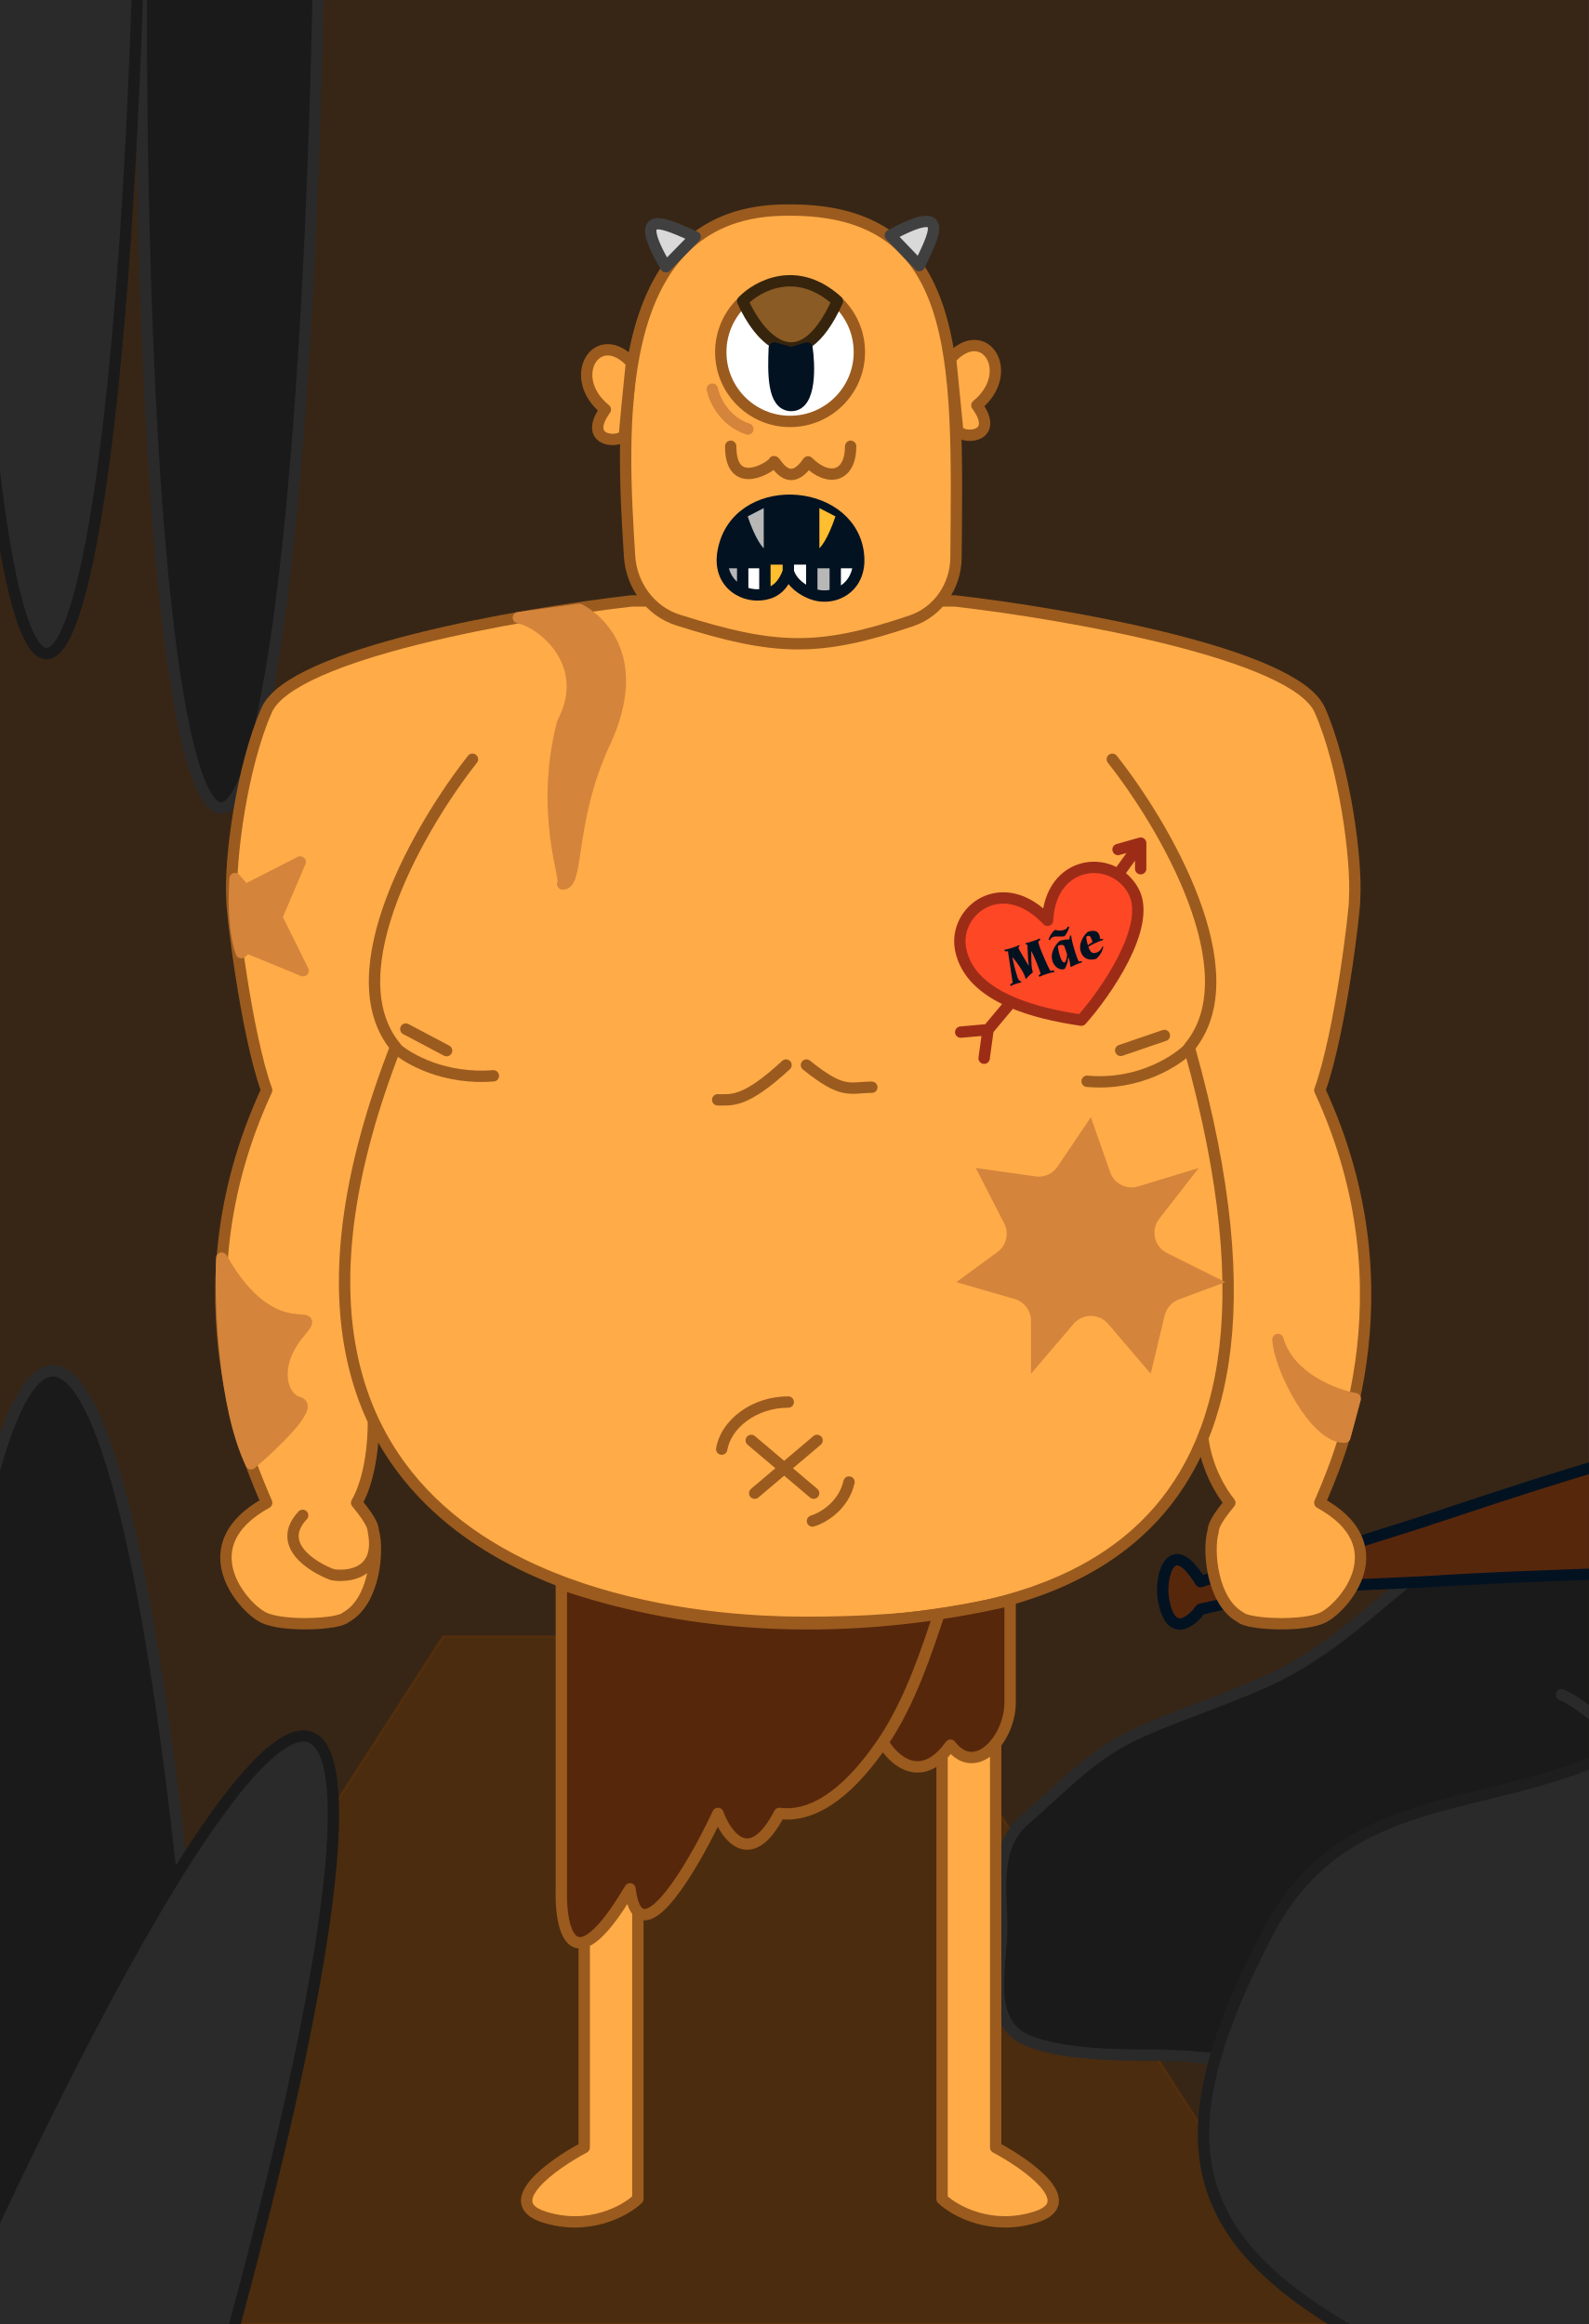
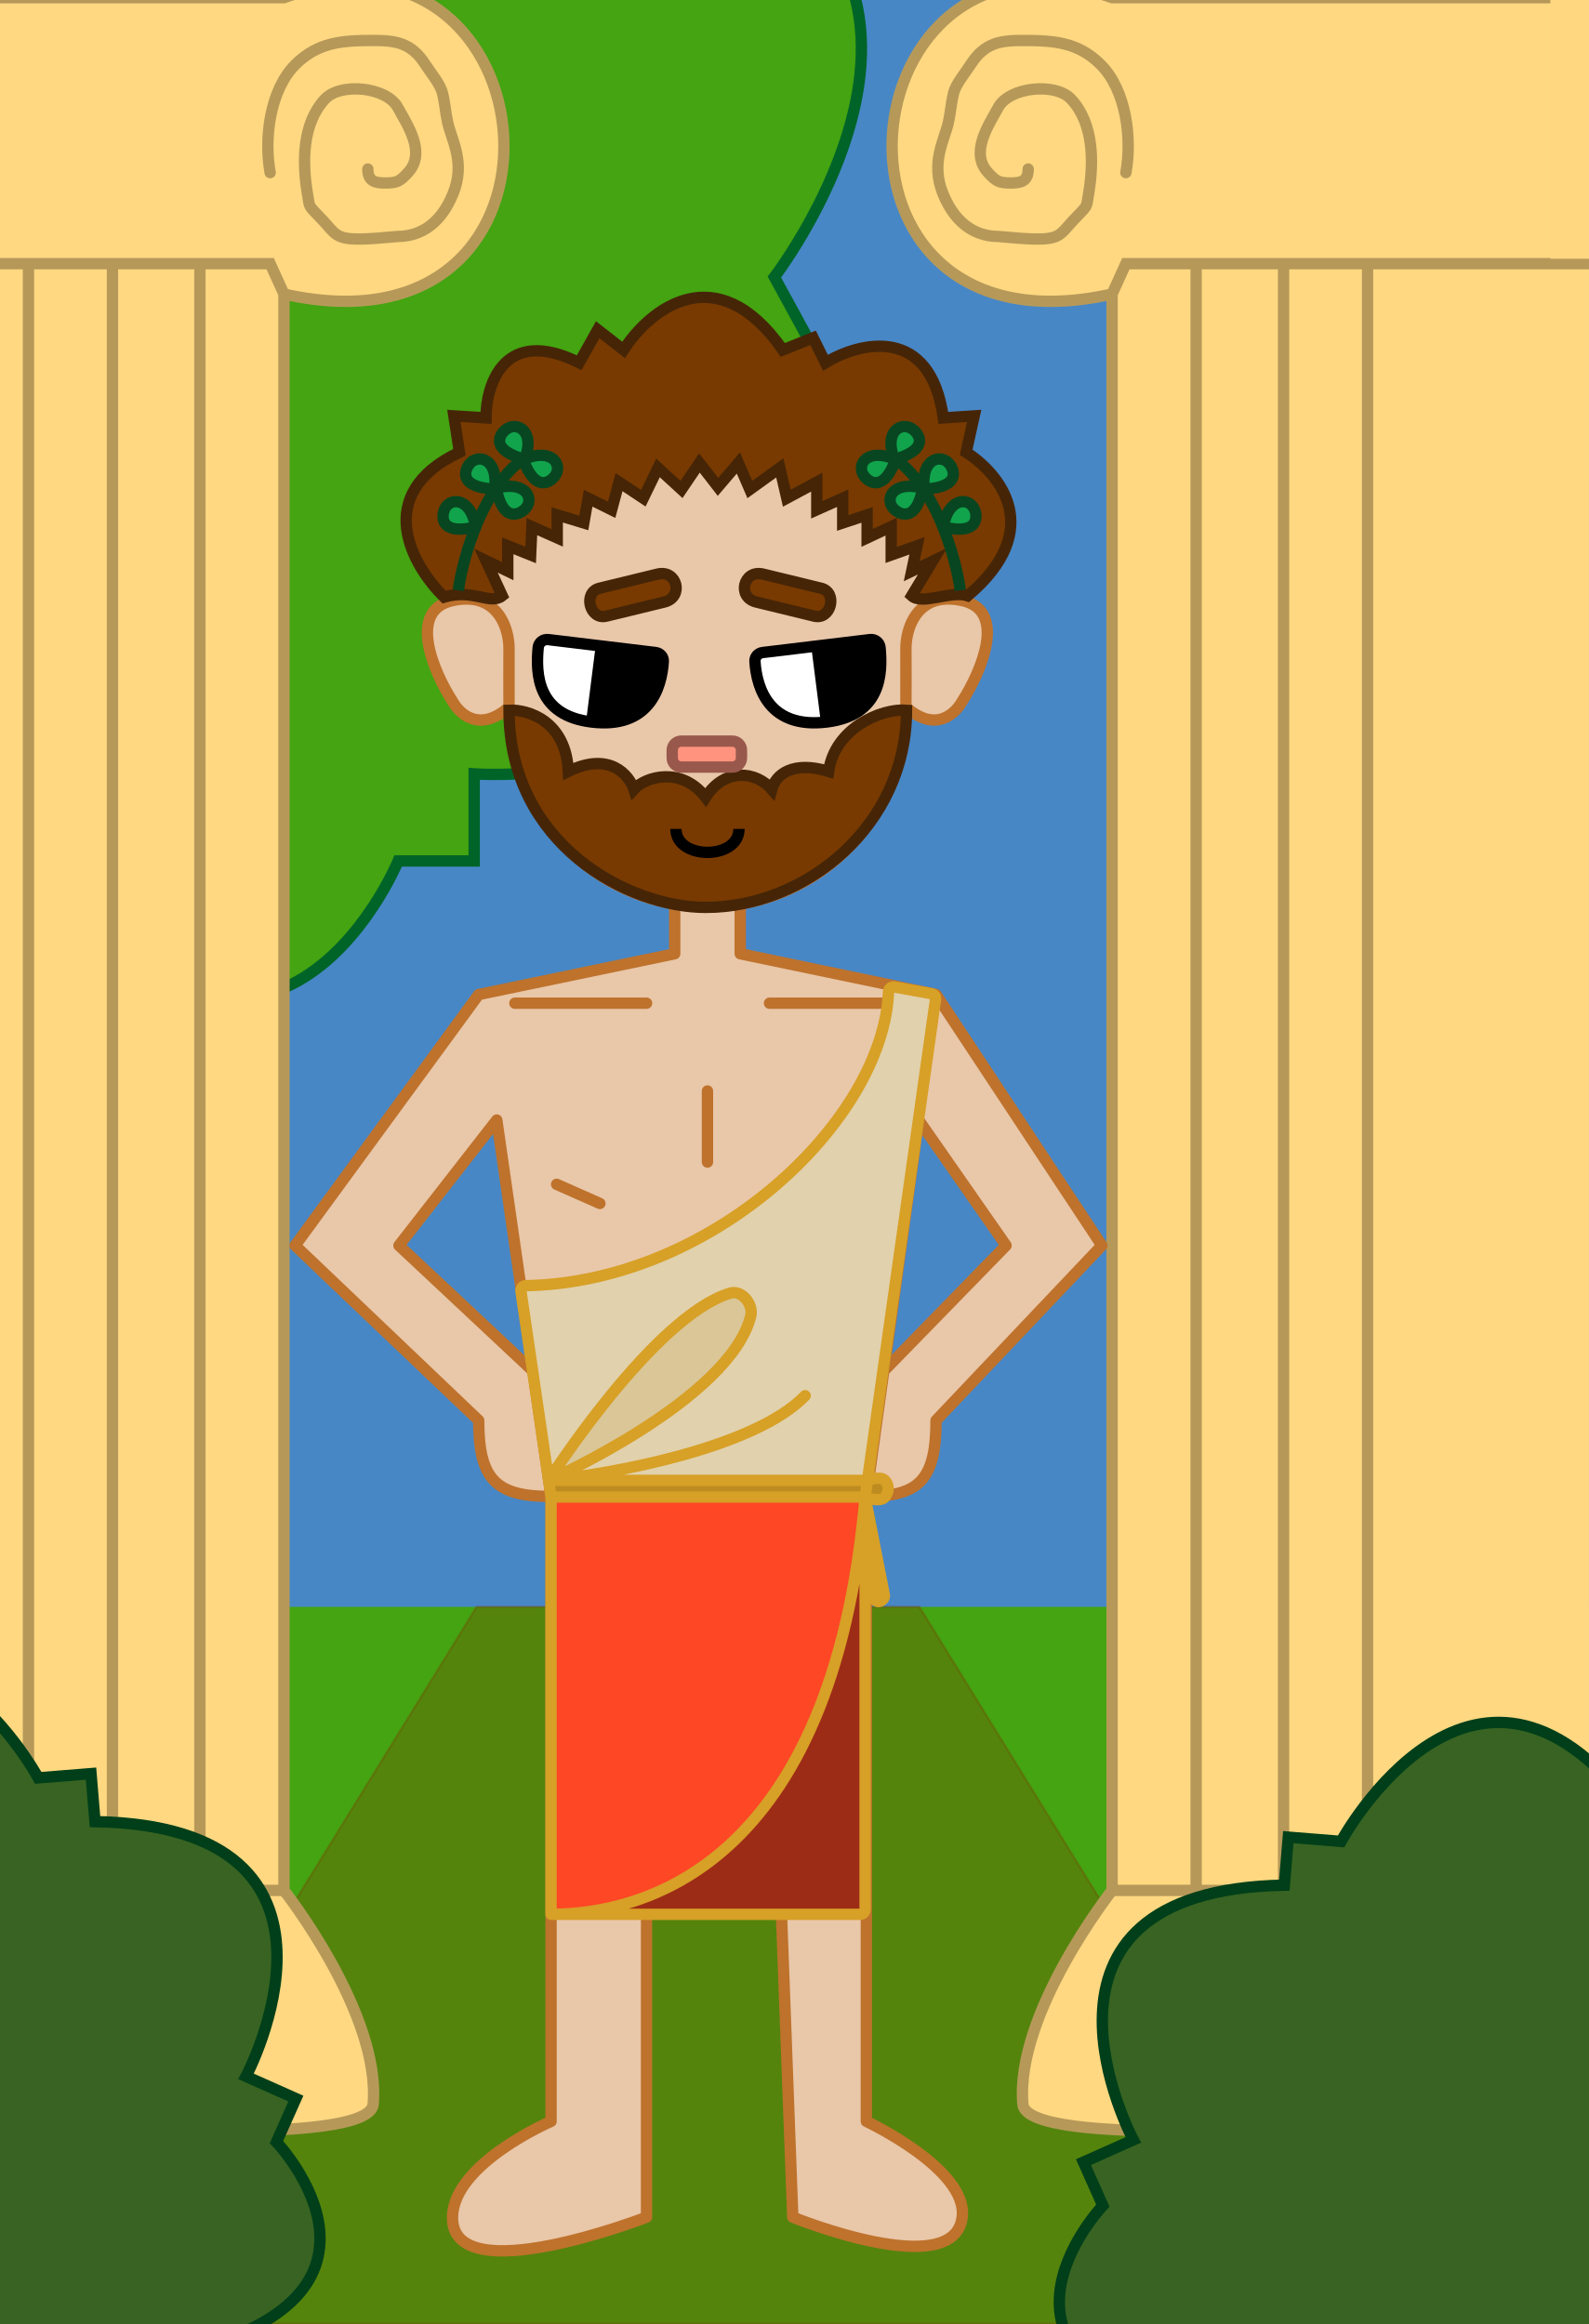
<svg xmlns="http://www.w3.org/2000/svg" width="700" height="1024" viewBox="0 0 700 1024" fill="none">
-   <g clip-path="url(#clip0_1459_8521)">
-     <rect width="700" height="1024" transform="matrix(-1 0 0 1 700 0)" fill="#372616" />
-     <path d="M107.189 1311C87.753 369.656 -45.81 367.011 -45.81 1311H107.189Z" fill="#1A1A1A" stroke="#2A2A2A" stroke-width="5" />
-     <path d="M140.189 -4C130.281 475.326 62.19 476.673 62.19 -4H140.189Z" fill="#1A1A1A" stroke="#2A2A2A" stroke-width="5" />
-     <path d="M62.19 -63C52.535 404.343 -13.81 405.656 -13.81 -63H62.19Z" fill="#2A2A2A" stroke="#1A1A1A" stroke-width="5" />
-     <path d="M390.189 721L585.189 1024H0.189L195.189 721H390.189Z" fill="#783A00" fill-opacity="0.3" stroke="#783A00" stroke-opacity="0.3" />
-     <path d="M845.891 759.167C869.143 793.362 808.39 880.45 807.39 881.556C790.564 900.183 779.02 902.58 752.391 901.556C728.33 900.63 703.877 897.556 679.058 897.556C642.547 897.556 607.47 909.556 571.058 909.556C550.122 909.556 529.606 905.556 508.391 905.556C491.777 905.556 468.79 905.365 453.28 899.333C433.754 891.74 441.28 866.765 441.28 849.333C441.28 832.795 437.49 813.788 451.502 801.778C468.204 787.462 480.749 772.894 501.502 763.556C520.124 755.176 539.639 749.063 558.169 740.667C611.437 716.53 636.862 662 700.169 662C757.152 662 816.485 715.922 845.891 759.167Z" fill="#1A1A1A" />
-     <path d="M807.39 881.556C807.596 881.508 807.185 881.603 807.39 881.556ZM807.39 881.556C808.39 880.45 869.143 793.362 845.891 759.167C816.485 715.922 757.152 662 700.169 662C636.862 662 611.437 716.53 558.169 740.667C539.639 749.063 520.124 755.176 501.502 763.556C480.749 772.894 468.204 787.462 451.502 801.778C437.49 813.788 441.28 832.795 441.28 849.333C441.28 866.765 433.754 891.74 453.28 899.333C468.79 905.365 491.777 905.556 508.391 905.556C529.606 905.556 550.122 909.556 571.058 909.556C607.47 909.556 642.547 897.556 679.058 897.556C703.877 897.556 728.33 900.63 752.391 901.556C779.02 902.58 790.564 900.183 807.39 881.556ZM806.266 764.632C792.206 772.2 778.129 779.728 764.407 787.904C753.836 794.203 743.852 800.411 736.351 810.329C727.848 821.571 721.944 834.608 715.671 847.155M758.726 754.765C744.797 768.173 729.129 781.371 717.465 796.923M770.387 807.688C745.997 789.019 721.819 769.955 696.834 752.075C692.272 748.81 691.602 748.392 687.864 746.693" stroke="#2A2A2A" stroke-width="5" stroke-linecap="round" />
-     <path d="M1011.89 742.035C1037.43 742.035 1149.52 793.058 986.356 1027.96C969.587 1042.32 914.284 1056.92 827.224 1000.46C757.664 1012.47 660.939 1065.04 596.357 1027.96C523.067 985.886 511.128 942.483 558.219 852.033C593.703 783.879 660.362 801.339 720.056 767.545C800.311 732.093 813.138 711.062 926.994 742.035C997.632 761.251 986.356 742.035 1011.89 742.035Z" fill="#2A2A2A" />
-     <path d="M926.994 1000.46C904.667 990.122 869.158 993.23 827.224 1000.46M827.224 1000.46C757.664 1012.47 660.939 1065.04 596.357 1027.96C523.067 985.886 511.128 942.483 558.219 852.033C593.703 783.879 660.362 801.339 720.056 767.545C800.311 732.093 813.138 711.062 926.994 742.035C997.632 761.251 986.356 742.035 1011.89 742.035C1037.43 742.035 1149.52 793.058 986.356 1027.96C969.587 1042.32 914.284 1056.92 827.224 1000.46ZM827.224 804.321L720.056 818.237M796.663 825.526L720.056 836.791M782.734 784.442L747.25 871.911" stroke="#1E1E1E" stroke-width="5" />
-     <path d="M-34.891 1456.41C279.902 569.051 155.908 519.332 -177.999 1402.29L-34.891 1456.41Z" fill="#2A2A2A" stroke="#1A1A1A" stroke-width="5" />
-     <path d="M528.873 696.929C515.663 675.264 510.907 695.344 512.492 704.327C515.452 722.081 524.646 714.895 528.873 709.083L538.884 706.802L597.537 698.348L628.742 696.929C732.545 689.949 808.72 699.321 795.954 652.961C785.914 616.501 723.034 638.694 623.458 671.566L598.858 679.325L535.185 694.913L528.873 696.929Z" fill="#57270C" stroke="#031221" stroke-width="5" stroke-linecap="round" stroke-linejoin="round" />
-     <path d="M278.116 264.789C229.15 270.425 128.471 287.933 117.48 312.874C106.489 337.815 101.099 378.837 102.156 396.098C101.804 398.916 108.18 454.593 117.48 480.379C75.207 571.794 111.491 647.708 117.48 662.151C83.398 680.91 106.647 707.858 115.895 712.614C124.349 716.962 149.28 715.785 152.355 712.614C165.036 705.745 166.886 683.111 164.508 674.833C164.332 673.688 164.719 671.24 157.11 662.151C159.576 658.1 164.508 646.363 164.508 626.072C198.614 698.595 293.711 714.834 354.616 714.834C418.539 714.834 500.426 706.504 529.875 633.617C531.566 647.567 538.532 658.189 541.79 662.152C534.181 671.241 534.569 673.689 534.393 674.834C532.015 683.112 533.864 705.746 546.546 712.615C549.62 715.786 574.552 716.963 583.006 712.615C592.253 707.859 615.503 680.911 581.421 662.152C587.409 647.709 623.693 571.794 581.421 480.38C590.721 454.593 597.097 398.917 596.745 396.099C597.802 378.837 592.412 337.815 581.421 312.874C570.43 287.933 469.751 270.425 420.785 264.789H278.116Z" fill="#FFAB48" />
-     <path d="M164.508 674.833C166.886 683.111 165.036 705.745 152.355 712.614C149.28 715.785 124.349 716.962 115.895 712.614C106.647 707.858 83.398 680.91 117.48 662.151C111.491 647.708 75.207 571.794 117.48 480.379C108.18 454.593 101.804 398.916 102.156 396.098C101.099 378.837 106.489 337.815 117.48 312.874C128.471 287.933 229.15 270.425 278.116 264.789H420.785C469.751 270.425 570.43 287.933 581.421 312.874C592.412 337.815 597.802 378.837 596.745 396.099C597.097 398.917 590.721 454.593 581.421 480.38C623.693 571.794 587.409 647.709 581.421 662.152C615.503 680.911 592.253 707.859 583.006 712.615C574.552 716.963 549.62 715.786 546.546 712.615C533.864 705.746 532.015 683.112 534.393 674.834C534.569 673.689 534.181 671.241 541.79 662.152C538.532 658.189 531.566 647.567 529.875 633.617C500.426 706.504 418.539 714.834 354.616 714.834M164.508 674.833C168.101 693.222 153.588 695.001 146.542 693.856C137.207 690.421 121.496 680.381 133.332 667.699M164.508 674.833C164.332 673.688 164.719 671.24 157.11 662.151C159.576 658.1 164.508 646.363 164.508 626.072C198.614 698.595 293.711 714.834 354.616 714.834M208.139 334.539C185.578 363.1 147.225 428.439 174.298 461.304C90.283 677.274 261.99 714.834 354.616 714.834M354.616 714.834C451.433 714.834 589.459 695.726 524.089 462.149M490.007 334.539C512.66 363.112 551.17 428.478 523.986 461.357" stroke="#9B5B1E" stroke-width="5" stroke-linecap="round" stroke-linejoin="round" />
-     <path d="M174.547 461.885C179.831 466.64 195.789 475.729 217.348 474.038" stroke="#9B5B1E" stroke-width="5" stroke-linecap="round" stroke-linejoin="round" />
-     <path d="M524.354 461.356C518.743 467.252 501.8 478.52 478.911 476.424" stroke="#9B5B1E" stroke-width="5" stroke-linecap="round" stroke-linejoin="round" />
-     <path d="M347.261 617.765C331.937 617.765 319.732 627.694 317.933 638.52" stroke="#9B5B1E" stroke-width="5" stroke-linecap="round" stroke-linejoin="round" />
-     <path d="M357.918 670.187C362.265 668.919 371.572 663.709 374.018 653.01" stroke="#9B5B1E" stroke-width="5" stroke-linecap="round" stroke-linejoin="round" />
-     <path d="M332.465 657.924L359.942 634.674" stroke="#9B5B1E" stroke-width="5" stroke-linecap="round" stroke-linejoin="round" />
-     <path d="M330.957 634.674L358.434 657.924" stroke="#9B5B1E" stroke-width="5" stroke-linecap="round" stroke-linejoin="round" />
-     <path d="M512.942 456.25L493.706 462.823" stroke="#9B5B1E" stroke-width="5" stroke-linecap="round" stroke-linejoin="round" />
-     <path d="M178.775 453.43L196.741 462.941" stroke="#9B5B1E" stroke-width="5" stroke-linecap="round" stroke-linejoin="round" />
-     <path d="M476.358 449.506C486.786 437.877 507.622 408.104 499.369 392.722C497.66 389.536 495.278 387.047 492.531 385.29C480.836 377.81 462.537 383.616 461.489 405.531C441.734 384.429 419.679 401.129 423.218 418.471C425.414 429.231 434.007 436.524 445.468 441.494C454.55 445.433 465.431 447.913 476.358 449.506Z" fill="#FE4725" />
-     <path d="M445.468 441.494C454.55 445.433 465.431 447.913 476.358 449.506C486.786 437.877 507.622 408.104 499.369 392.722C497.66 389.536 495.278 387.047 492.531 385.29M445.468 441.494C434.007 436.524 425.414 429.231 423.218 418.471C419.679 401.129 441.734 384.429 461.489 405.531C462.537 383.616 480.836 377.81 492.531 385.29M445.468 441.494L435.275 453.694M435.275 453.694L433.54 466.273M435.275 453.694L423.218 454.778M492.531 385.29L502.508 371.496M502.508 371.496L502.508 382.774M502.508 371.496L492.531 374.315" stroke="#9D2C17" stroke-width="5" stroke-linecap="round" stroke-linejoin="round" />
-     <path d="M451.561 430.442C451.198 429.315 450.471 427.919 449.379 426.253C448.288 424.588 447.222 423.133 446.182 421.888L446.007 421.969L446.69 425.027C447.082 426.767 447.59 428.603 448.213 430.538C448.586 431.695 449.146 432.338 449.894 432.467L449.943 432.855C449.203 433.009 448.429 433.216 447.622 433.476C446.815 433.737 446.028 434.058 445.26 434.439L444.97 433.852C445.21 433.607 445.592 433.332 446.116 433.029L444.039 419.149C443.487 419.209 443.014 419.202 442.62 419.127L442.513 418.481C443.455 418.328 444.566 418.046 445.845 417.634C447.125 417.222 448.189 416.82 449.038 416.429L449.231 416.795C448.758 417.099 448.582 417.441 448.705 417.822C448.798 418.111 449.31 419.047 450.24 420.63C451.186 422.208 451.994 423.57 452.666 424.715L453.009 425.311L453.216 425.168C452.986 424.301 452.785 421.432 452.611 416.563C452.488 416.182 452.21 415.995 451.774 416.001L451.718 415.59C452.524 415.431 453.589 415.138 454.914 414.712C456.239 414.285 457.278 413.883 458.031 413.506L458.329 414.04C458.078 414.306 457.765 414.558 457.388 414.797C457.434 415.253 457.614 415.968 457.928 416.943C458.237 417.902 458.948 419.665 460.061 422.231C461.169 424.783 462.041 426.628 462.677 427.768C463.381 427.659 463.956 427.616 464.401 427.641L464.524 428.257C463.505 428.434 462.348 428.731 461.054 429.148C459.76 429.565 458.685 429.987 457.831 430.414L457.541 429.826C457.771 429.55 458.075 429.293 458.452 429.054C457.288 425.546 455.957 422.276 454.459 419.246L454.292 419.274C454.291 422.351 454.346 424.451 454.456 425.576C454.566 426.7 454.749 427.658 455.004 428.45C453.842 429.329 452.884 430.268 452.13 431.267L451.781 431.203C451.743 431.031 451.669 430.777 451.561 430.442ZM463.654 423.469C463.163 421.946 463.242 420.366 463.891 418.728C464.54 417.09 465.536 415.693 466.878 414.538C468.172 414.121 469.553 413.919 471.02 413.934C471.238 413.41 471.342 412.847 471.333 412.245L471.887 412.243C472.013 413.833 472.648 416.402 473.791 419.95C474.297 421.519 474.755 422.733 475.166 423.592C475.586 423.642 476.044 423.603 476.541 423.477L476.703 423.979C475.059 424.509 473.425 425.204 471.802 426.063L471.591 425.955C471.478 424.613 471.213 423.294 470.795 422L470.56 422.051C470.482 423.74 469.975 425.374 469.038 426.954C467.896 427.322 466.815 427.149 465.795 426.435C464.77 425.707 464.056 424.718 463.654 423.469ZM466.947 421.248C467.62 423.334 468.283 424.272 468.938 424.061C469.197 423.977 469.438 423.631 469.662 423.021C469.901 422.406 470.043 421.57 470.089 420.513C469.466 418.579 469.018 417.294 468.747 416.659C468.194 416.299 467.59 416.225 466.935 416.436C466.585 416.549 466.285 416.687 466.035 416.852C466.118 418.153 466.422 419.618 466.947 421.248ZM468.732 409.729C469.631 409.44 470.19 408.932 470.41 408.205L471.083 408.417C470.442 410.338 469.725 411.713 468.932 412.539C468.521 412.672 467.734 412.707 466.57 412.645C465.407 412.583 464.605 412.623 464.163 412.765C463.295 413.045 462.767 413.543 462.577 414.259L461.904 414.048C462.51 412.172 463.465 410.729 464.771 409.72C466.224 410.109 467.545 410.112 468.732 409.729ZM483.051 419.74C483.629 419.554 484.151 419.217 484.617 418.731C485.077 418.23 485.432 417.662 485.681 417.027L486.059 417.182C485.66 419.177 484.622 420.94 482.947 422.472C481.333 422.992 479.904 422.965 478.66 422.391C477.431 421.812 476.579 420.784 476.103 419.306C475.622 417.814 475.713 416.246 476.377 414.603C477.042 412.96 477.994 411.611 479.234 410.556C482.005 409.663 483.7 410.176 484.319 412.095C484.476 412.582 484.574 413.122 484.614 413.714C485.089 413.78 485.504 413.764 485.859 413.666L485.998 414.176C485.891 414.21 485.785 414.245 485.678 414.279C483.729 414.907 481.65 415.863 479.441 417.146C479.804 418.273 480.254 419.07 480.791 419.535C481.338 419.981 482.091 420.049 483.051 419.74ZM479.223 412.4C478.934 412.494 478.687 412.64 478.482 412.841C478.622 414.057 478.875 415.286 479.242 416.53C479.901 415.964 480.584 415.475 481.291 415.062C480.908 413.875 480.582 413.097 480.313 412.73C480.043 412.363 479.68 412.253 479.223 412.4Z" fill="#031221" />
-     <path d="M355.262 469.283C371.642 482.493 374.284 479.059 384.06 479.059" stroke="#9B5B1E" stroke-width="5" stroke-linecap="round" stroke-linejoin="round" />
-     <path d="M346.279 469.283C328.112 486.01 322.501 484.607 316.16 484.607" stroke="#9B5B1E" stroke-width="5" stroke-linecap="round" stroke-linejoin="round" />
-     <path d="M122.383 405.19L133.519 427.701L110.29 418.154C109.429 417.8 108.444 417.954 107.731 418.553L106.289 419.765C104.485 414.764 103.606 408.242 103.325 401.62C103.104 396.42 103.256 391.316 103.553 387.112L106.657 390.72C107.409 391.594 108.662 391.841 109.689 391.316L132.243 379.805L122.324 403.103C122.038 403.774 122.06 404.537 122.383 405.19Z" fill="#D4843B" stroke="#D4843B" stroke-width="5" stroke-linejoin="round" />
-     <path d="M467.977 515.427L479.849 497.797L486.709 517.339C488.929 523.66 495.736 527.108 502.145 525.157L521.258 519.337L508.7 535.494C503.859 541.723 505.928 550.824 512.986 554.349L533.532 564.606L518.44 570.219C514.536 571.671 511.611 574.972 510.641 579.023L505.636 599.918L490.06 581.692C485.071 575.853 476.045 575.853 471.055 581.692L456.692 598.5V581.945C456.692 576.375 453.007 571.477 447.655 569.934L426.899 563.951L440.875 553.715C445.827 550.087 447.413 543.401 444.616 537.936L434.31 517.795L455.87 520.823C460.606 521.488 465.306 519.393 467.977 515.427Z" fill="#D4843B" stroke="#D4843B" stroke-width="5" />
-     <path d="M131.747 587.382C143.637 573.115 121.179 596.101 97.665 554.356C96.898 573.908 98.414 619.403 110.611 644.978C120.299 636.7 138.088 619.72 131.747 618.029C123.821 615.916 119.858 601.649 131.747 587.382Z" fill="#D4843B" stroke="#D4843B" stroke-width="5" stroke-linecap="round" stroke-linejoin="round" />
-     <path d="M266.296 327.489C250.458 361.49 255.076 389.842 247.859 389.49C250.52 389.62 237.324 358.823 247.852 318.489C261.555 292.489 238.915 274.171 228.369 272.155L255.234 268.488C261.049 271.499 284.929 287.489 266.296 327.489Z" fill="#D4843B" stroke="#D4843B" stroke-width="5" stroke-linecap="round" stroke-linejoin="round" />
-     <path d="M562.973 590.217C567.769 607.086 587.688 614.621 597.047 616.28L592.479 633.22C579.731 633.964 563.728 603.141 562.973 590.217Z" fill="#D4843B" stroke="#D4843B" stroke-width="5" stroke-linecap="round" stroke-linejoin="round" />
-     <path d="M418.722 768.958C417.475 770.685 416.235 772.141 415.007 773.354V968.909C420.58 974.185 436.661 983.153 456.405 976.823C476.148 970.492 452.778 953.785 438.625 946.223V768.234C438.38 768.539 438.129 768.836 437.874 769.123C432.468 775.207 424.932 777.149 418.722 768.958Z" fill="#FFAB48" />
-     <path d="M277.544 832.267C268.486 847.572 261.978 854.262 257.375 855.721V946.222C243.222 953.784 219.852 970.49 239.595 976.821C259.339 983.152 275.421 974.183 280.994 968.908V842.362C280.893 842.261 280.794 842.154 280.697 842.04C280.685 842.026 280.673 842.011 280.661 841.997C279.221 840.278 278.141 837.147 277.544 832.267Z" fill="#FFAB48" />
-     <path d="M247.291 698V832.267C246.949 843.827 249.032 858.367 257.375 855.721C261.978 854.262 268.486 847.572 277.544 832.267C278.141 837.147 279.221 840.278 280.661 841.997C280.673 842.011 280.685 842.026 280.697 842.04C280.794 842.154 280.893 842.261 280.994 842.362C288.95 850.389 306.868 819.074 316.288 799.03C320.003 809.229 330.618 823.509 343.356 799.03C360.332 801.193 376.175 786.537 388.967 767.639C393.054 774.791 403.479 784.744 415.007 773.354C416.235 772.141 417.475 770.685 418.722 768.958C424.932 777.149 432.468 775.207 437.874 769.123C438.129 768.836 438.38 768.539 438.625 768.234C442.422 763.514 444.994 756.734 444.994 750.23V705.122C374.428 721.477 305.431 718.048 247.291 698Z" fill="#57270C" />
-     <path d="M247.291 832.267V698C305.431 718.048 374.428 721.477 444.994 705.122V750.23M247.291 832.267C246.76 850.204 252.068 875.317 277.544 832.267M247.291 832.267C246.949 843.827 249.032 858.367 257.375 855.721M277.544 832.267C268.486 847.572 261.978 854.262 257.375 855.721M277.544 832.267C278.141 837.147 279.221 840.278 280.661 841.997C280.673 842.011 280.685 842.026 280.697 842.04M316.288 799.03C320.003 809.229 330.618 823.509 343.356 799.03C360.332 801.193 376.175 786.537 388.967 767.639M316.288 799.03C306.749 819.327 288.496 851.181 280.697 842.04M316.288 799.03C306.868 819.074 288.95 850.389 280.994 842.362M388.967 767.639C401.13 749.67 408.437 726.692 413.438 711.864M388.967 767.639C393.489 775.553 405.772 786.896 418.722 768.958M388.967 767.639C393.054 774.791 403.479 784.744 415.007 773.354M418.722 768.958C417.475 770.685 416.235 772.141 415.007 773.354M418.722 768.958C424.932 777.149 432.468 775.207 437.874 769.123M444.994 750.23C444.994 756.734 442.422 763.514 438.625 768.234M444.994 750.23C444.994 757.154 442.078 764.391 437.874 769.123M257.375 855.721V946.222C243.222 953.784 219.852 970.49 239.595 976.821C259.339 983.152 275.421 974.183 280.994 968.908V842.362M280.994 842.362C280.893 842.261 280.794 842.154 280.697 842.04M438.625 768.234V946.223C452.778 953.785 476.148 970.492 456.405 976.823C436.661 983.153 420.58 974.185 415.007 968.909V773.354M438.625 768.234C438.38 768.539 438.129 768.836 437.874 769.123" stroke="#9B5B1E" stroke-width="5" stroke-linecap="round" stroke-linejoin="round" />
-     <path d="M343.485 92.618C267.509 95.093 274.076 192.183 277.34 245.045C278.133 257.877 286.495 269.357 298.755 273.228C341.287 286.657 360.411 287.494 401.508 273.541C413.324 269.53 421.036 258.213 421.146 245.735C421.929 157.571 424.489 89.979 343.485 92.618Z" fill="#FFAB48" stroke="#9B5B1E" stroke-width="5" stroke-linecap="round" stroke-linejoin="round" />
-     <circle cx="348.053" cy="155.158" r="30.525" fill="white" stroke="#9B5B1E" stroke-width="5" />
-     <path d="M327.18 132.702C334.049 148.253 352.015 170.025 368.924 132.702C351.169 116.438 333.697 125.925 327.18 132.702Z" fill="#8A5B24" stroke="#37240D" stroke-width="5" stroke-linecap="round" stroke-linejoin="round" />
-     <path d="M348.586 178.673C340.341 178.673 340.671 164.054 341.093 153.31L348.586 155.423L355.509 153.31C356.522 160.267 357.525 178.673 348.586 178.673Z" fill="#031221" stroke="#031221" stroke-width="5" stroke-linecap="round" stroke-linejoin="round" />
-     <path d="M321.896 196.639C321.896 217.511 340.655 205.093 340.919 203.508C341.183 201.923 346.996 216.718 355.979 203.508C365.067 212.597 374.737 210.113 374.737 196.639" stroke="#9B5B1E" stroke-width="5" stroke-linecap="round" stroke-linejoin="round" />
-     <path d="M327.18 247.893H318.227C318.595 254.321 322.363 258.736 327.18 260.8V247.893Z" fill="#B7B7B7" />
-     <path d="M327.18 247.893V260.8C330.218 262.101 333.673 262.468 336.956 261.816V247.893H327.18Z" fill="white" />
-     <path d="M336.956 261.816C341.898 260.835 345.135 257.742 347.289 251.856V246.294H336.956V247.893V261.816Z" fill="#FFBE2F" />
-     <path d="M357.622 247.893V261.614C360.926 262.882 364.616 262.966 367.955 261.911V247.893H357.622Z" fill="#B7B7B7" />
-     <path d="M378.288 247.893H367.955V261.911C373.388 260.193 377.891 255.457 378.288 247.893Z" fill="white" />
-     <path d="M347.289 251.856C348.841 256.978 353.603 260.073 357.622 261.614V247.893V246.294L347.289 246.294V251.856Z" fill="white" />
-     <path d="M378.076 243.47C373.944 214.067 323.78 211.424 318.484 243.47C318.226 245.035 318.148 246.511 318.227 247.893H327.18H336.956V246.294H347.289L357.622 246.294V247.893H367.955H378.288C378.36 246.513 378.296 245.038 378.076 243.47Z" fill="#031221" />
-     <path d="M347.289 251.856C345.135 257.742 341.898 260.835 336.956 261.816M347.289 251.856C348.841 256.978 353.603 260.073 357.622 261.614M347.289 251.856V246.294M318.227 247.893C318.148 246.511 318.226 245.035 318.484 243.47C323.78 211.424 373.944 214.067 378.076 243.47C378.296 245.038 378.36 246.513 378.288 247.893M318.227 247.893H327.18M318.227 247.893C318.595 254.321 322.363 258.736 327.18 260.8M378.288 247.893H367.955M378.288 247.893C377.891 255.457 373.388 260.193 367.955 261.911M327.18 247.893V260.8M327.18 247.893H336.956M327.18 260.8C330.218 262.101 333.673 262.468 336.956 261.816M336.956 247.893V261.816M336.956 247.893V246.294H347.289M357.622 247.893V261.614M357.622 247.893H367.955M357.622 247.893V246.294L347.289 246.294M357.622 261.614C360.926 262.882 364.616 262.966 367.955 261.911M367.955 247.893V261.911" stroke="#031221" stroke-width="5" stroke-linecap="round" stroke-linejoin="round" />
-     <path d="M336.956 242.61C335.723 241.993 332.359 238.065 328.766 227.286L336.956 223.059V242.61Z" fill="#B7B7B7" stroke="#031221" stroke-linecap="round" stroke-linejoin="round" />
-     <path d="M360.47 242.61C361.703 241.993 365.067 238.065 368.66 227.286L360.47 223.059V242.61Z" fill="#FFBE2F" stroke="#031221" stroke-linecap="round" stroke-linejoin="round" />
-     <path d="M430.356 178.587C448.04 164.098 433.61 141.628 418.762 157.962L421.929 190.039C426.025 193.882 440.171 191.954 430.356 178.587Z" fill="#FFAB48" stroke="#9B5B1E" stroke-width="5" stroke-linecap="round" stroke-linejoin="round" />
-     <path d="M266.685 180.455C248.93 166.054 263.249 143.515 278.177 159.774C277.174 169.413 275.168 189.324 275.168 191.864C271.091 195.727 256.936 193.869 266.685 180.455Z" fill="#FFAB48" stroke="#9B5B1E" stroke-width="5" stroke-linecap="round" stroke-linejoin="round" />
-     <path d="M293.298 117.558C277.312 90.077 293.724 98.995 306.236 104.342L293.298 117.558Z" fill="#D9D9D9" stroke="#404040" stroke-width="5" stroke-linecap="round" stroke-linejoin="round" />
-     <path d="M392.193 103.7C420.158 88.577 410.734 104.703 405 117.043L392.193 103.7Z" fill="#D9D9D9" stroke="#404040" stroke-width="5" stroke-linecap="round" stroke-linejoin="round" />
-     <path d="M313.805 171.453C314.676 175.897 319.027 185.635 329.461 189.035" stroke="#D4843B" stroke-width="5" stroke-linecap="round" stroke-linejoin="round" />
+   <g clip-path="url(#clip0_1458_8461)">
+     <rect width="700" height="1024" fill="#4787C6" />
+     <rect y="708" width="2707" height="316" fill="#44A411" />
+     <path d="M341.137 122.06C341.137 122.06 464.032 -37.723 269.847 -76.596C-246.026 -94.772 2.992 365.201 2.992 365.201C115.582 524.829 175.409 379.37 175.409 379.37L208.896 379.37L208.896 340.992C208.896 340.992 407.164 354.679 329.285 171.029L358.974 154.728L341.137 122.06Z" fill="#44A411" stroke="#006428" stroke-width="5" />
+     <path d="M833.982 171.565C833.982 171.565 1019.53 250.342 1008.33 52.621C896.228 -451.252 513.636 -94.589 513.636 -94.589C387.442 54.517 543.27 75.853 543.27 75.853L551.689 108.264L588.834 98.615C588.834 98.615 625.434 293.955 783.606 172.406L806.847 197.043L833.982 171.565Z" fill="#44A411" stroke="#006428" stroke-width="5" />
+     <path d="M210 708L15 1024H600L405 708H210Z" fill="#783A00" fill-opacity="0.3" stroke="#783A00" stroke-opacity="0.3" />
+     <path d="M125.09 129.564C263.8 160.527 244.445 -44.091 125.09 -1.015L-93.618 -1.015C-214.907 -40.053 -242.004 153.795 -93.618 129.564L-93.618 832.939L-93.618 927.171C-93.618 927.171 -43.508 932.387 12.544 935.892C24.75 936.656 37.239 937.338 49.552 937.867C62.778 938.435 75.802 938.828 88.061 938.955C130.363 939.395 163.543 936.681 164.377 927.171C167.881 887.206 125.09 832.939 125.09 832.939V129.564Z" fill="#FFD881" />
+     <path d="M125.09 129.564C263.8 160.527 244.445 -44.091 125.09 -1.015L-93.618 -1.015C-214.907 -40.053 -242.004 153.795 -93.618 129.564M125.09 129.564V832.939M125.09 129.564L119.016 116.164H88.061M125.09 832.939C125.09 832.939 167.881 887.206 164.377 927.171C163.543 936.681 130.363 939.395 88.061 938.955C75.802 938.828 62.778 938.435 49.552 937.867C37.239 937.338 24.75 936.656 12.544 935.892C-43.508 932.387 -93.618 927.171 -93.618 927.171L-93.618 832.939M125.09 832.939H88.061M-93.618 129.564L-93.349 116.164H12.544M-93.618 129.564L-93.618 832.939M119.016 76.07C116.267 61.27 118.766 39.702 130.189 28.387C140.014 18.656 150.427 17.832 164.377 17.832C174.196 17.832 181.196 18.72 187.369 28.387C189.734 32.09 193.941 36.943 194.954 41.149C196.182 46.247 196.049 48.594 197.176 53.796C198.892 61.711 205.179 71.523 199.61 85.298C193.463 100.506 183.208 104.188 175.218 104.188C147.637 106.816 149.608 105.063 142.518 97.43C135.427 89.796 136.612 92.316 135.427 85.298C133.118 71.623 133.089 54.491 143.1 43.712C150.086 36.191 170.333 38.362 175.218 47.301C179.592 55.307 187.839 67.323 179.715 76.07C176.138 79.921 174.958 80.627 169.662 80.627C165.185 80.627 162.042 79.866 162.042 74.475M-93.349 76.07C-90.6 61.27 -93.098 39.702 -104.521 28.387C-114.346 18.656 -124.76 17.832 -138.709 17.832C-148.528 17.832 -155.528 18.72 -161.701 28.387C-164.066 32.09 -168.274 36.943 -169.287 41.149C-170.514 46.247 -170.381 48.594 -171.509 53.796C-173.224 61.711 -179.511 71.523 -173.943 85.298C-167.795 100.506 -157.541 104.188 -149.55 104.188C-121.97 106.816 -123.94 105.063 -116.85 97.43C-109.76 89.796 -110.945 92.316 -109.76 85.298C-107.45 71.623 -107.421 54.491 -117.432 43.712C-124.418 36.191 -144.666 38.362 -149.55 47.301C-153.924 55.307 -162.172 67.323 -154.048 76.07C-150.471 79.921 -149.29 80.627 -143.994 80.627C-139.518 80.627 -136.375 79.866 -136.375 74.475M88.061 116.164H49.552M88.061 116.164V832.939M49.552 116.164H12.544M49.552 116.164V832.939M12.544 116.164V832.939M-93.618 832.939H12.544M88.061 832.939H49.552M49.552 832.939H12.544" stroke="#B69959" stroke-width="5" stroke-linecap="round" />
+     <path d="M489.91 129.564C351.2 160.527 370.555 -44.091 489.91 -1.015L708.618 -1.015C829.907 -40.053 857.004 153.795 708.618 129.564L708.618 832.939L708.618 927.171C708.618 927.171 658.508 932.387 602.456 935.892C590.249 936.656 577.761 937.338 565.448 937.867C552.222 938.435 539.198 938.828 526.94 938.955C484.637 939.395 451.457 936.681 450.623 927.171C447.119 887.206 489.91 832.939 489.91 832.939V129.564Z" fill="#FFD881" />
+     <path d="M489.91 129.564C351.2 160.527 370.555 -44.091 489.91 -1.015L708.618 -1.015C829.907 -40.053 857.004 153.795 708.618 129.564M489.91 129.564V832.939M489.91 129.564L495.984 116.164H526.94M489.91 832.939C489.91 832.939 447.119 887.206 450.623 927.171C451.457 936.681 484.637 939.395 526.94 938.955C539.198 938.828 552.222 938.435 565.448 937.867C577.761 937.338 590.249 936.656 602.456 935.892C658.508 932.387 708.618 927.171 708.618 927.171L708.618 832.939M489.91 832.939H526.94M708.618 129.564L708.349 116.164H602.456M708.618 129.564L708.618 832.939M495.984 76.07C498.733 61.27 496.234 39.702 484.811 28.387C474.986 18.656 464.573 17.832 450.623 17.832C440.804 17.832 433.804 18.72 427.631 28.387C425.266 32.09 421.059 36.943 420.046 41.149C418.818 46.247 418.951 48.594 417.824 53.796C416.108 61.711 409.821 71.523 415.39 85.298C421.537 100.506 431.792 104.188 439.782 104.188C467.363 106.816 465.392 105.063 472.482 97.43C479.573 89.796 478.388 92.316 479.573 85.298C481.882 71.623 481.911 54.491 471.9 43.712C464.914 36.191 444.667 38.362 439.782 47.301C435.408 55.307 427.161 67.323 435.285 76.07C438.862 79.921 440.042 80.627 445.338 80.627C449.815 80.627 452.958 79.866 452.958 74.475M708.349 76.07C705.6 61.27 708.098 39.702 719.521 28.387C729.346 18.656 739.76 17.832 753.709 17.832C763.528 17.832 770.528 18.72 776.701 28.387C779.066 32.09 783.274 36.943 784.287 41.149C785.514 46.247 785.381 48.594 786.509 53.796C788.224 61.711 794.511 71.523 788.943 85.298C782.795 100.506 772.541 104.188 764.55 104.188C736.97 106.816 738.94 105.063 731.85 97.43C724.76 89.796 725.945 92.316 724.76 85.298C722.45 71.623 722.421 54.491 732.432 43.712C739.418 36.191 759.666 38.362 764.55 47.301C768.924 55.307 777.172 67.323 769.048 76.07C765.471 79.921 764.29 80.627 758.994 80.627C754.518 80.627 751.375 79.866 751.375 74.475M526.94 116.164H565.448M526.94 116.164V832.939M565.448 116.164H602.456M565.448 116.164V832.939M602.456 116.164V832.939M708.618 832.939H602.456M526.94 832.939H565.448M565.448 832.939H602.456" stroke="#B69959" stroke-width="5" stroke-linecap="round" />
+     <rect x="683" width="1976" height="114" fill="#FFD781" />
+     <path d="M16.851 783.363C16.851 783.363 -43.222 672.276 -115.009 773.471C-257.025 1064.02 69.706 1038.88 69.706 1038.88C189.771 1015.19 121.803 943.841 121.803 943.841L130.347 924.68L108.387 914.888C108.387 914.888 166.803 804.931 41.848 802.638L40.095 781.491L16.851 783.363Z" fill="#386322" stroke="#003F19" stroke-width="5" />
+     <path d="M590.782 811.363C590.782 811.363 650.855 700.276 722.641 801.471C864.658 1092.02 537.927 1066.88 537.927 1066.88C417.861 1043.19 485.83 971.841 485.83 971.841L477.286 952.68L499.246 942.888C499.246 942.888 440.83 832.931 565.785 830.638L567.537 809.491L590.782 811.363Z" fill="#386322" stroke="#003F19" stroke-width="5" />
+     <path d="M423.872 264.628C419.277 263.629 415.482 263.747 412.362 264.628C401.871 267.59 399.017 279.182 399.087 285.97C399.178 294.776 399.087 300.132 399.087 311.571C412.432 323.282 421.058 314.106 423.872 309.022C432.225 296.039 443.918 268.985 423.872 264.628Z" fill="#E9C7A9" />
+     <path d="M199.352 264.628C203.947 263.629 207.748 263.747 210.876 264.628C221.393 267.59 224.305 279.182 224.235 285.97C224.144 294.774 224.235 300.13 224.235 311.563C224.235 311.566 224.235 311.568 224.235 311.571C210.889 323.282 202.166 314.106 199.352 309.022C191 296.039 179.307 268.985 199.352 264.628Z" fill="#E9C7A9" />
+     <path d="M224.235 285.97V311.563V311.571C224.235 355.208 255.811 391.425 297.226 398.349C301.922 399.134 306.744 399.542 311.661 399.542C316.578 399.542 321.4 399.134 326.096 398.349C367.511 391.425 399.087 355.208 399.087 311.571V285.97C399.017 279.182 401.871 267.59 412.362 264.628C412.362 147.886 213.885 147.886 210.876 264.628C221.393 267.59 224.305 279.182 224.235 285.97Z" fill="#E9C7A9" />
+     <path d="M311.661 399.542C306.744 399.542 301.922 399.134 297.226 398.349V420.241L210.876 438.216L130 548.792L210.876 625.869C210.876 652.287 218.788 659.369 242.755 659.369L234.785 604.081L175.756 548.792L218.846 493.504L226.815 548.792L234.785 604.081L242.755 659.369H381.656L389.332 604.081L397.009 548.792L404.685 493.504L443.208 548.792L389.332 604.081L381.656 659.369C404.685 659.369 412.362 652.287 412.362 625.869L485.423 548.792L412.362 438.216L326.096 420.241V398.349C321.4 399.134 316.578 399.542 311.661 399.542Z" fill="#E9C7A9" />
+     <path d="M381.656 659.369H242.755V934.72C242.755 934.72 199.64 953.292 199.352 976.935C198.946 1010.31 284.827 976.935 284.827 976.935V702.401H338.997L349.246 976.935C349.246 976.935 420.224 1005.85 423.872 976.935C426.539 955.801 381.656 934.72 381.656 934.72V659.369Z" fill="#E9C7A9" />
+     <path d="M399.087 311.571V285.97M399.087 311.571C412.432 323.282 421.058 314.106 423.872 309.022C432.225 296.039 443.918 268.985 423.872 264.628C419.277 263.629 415.482 263.747 412.362 264.628M399.087 311.571C399.087 300.132 399.178 294.776 399.087 285.97M399.087 311.571C399.087 355.208 367.511 391.425 326.096 398.349M224.235 311.571C210.889 323.282 202.166 314.106 199.352 309.022C191 296.039 179.307 268.985 199.352 264.628C203.947 263.629 207.748 263.747 210.876 264.628M224.235 311.571C224.235 355.208 255.811 391.425 297.226 398.349M224.235 311.571V311.563M224.235 311.571C224.235 311.568 224.235 311.566 224.235 311.563M224.235 285.97C224.305 279.182 221.393 267.59 210.876 264.628M224.235 285.97V311.563M224.235 285.97C224.144 294.774 224.235 300.13 224.235 311.563M399.087 285.97C399.017 279.182 401.871 267.59 412.362 264.628M210.876 264.628C213.885 147.886 412.362 147.886 412.362 264.628M297.226 398.349C301.922 399.134 306.744 399.542 311.661 399.542C316.578 399.542 321.4 399.134 326.096 398.349M297.226 398.349V420.241L210.876 438.216L130 548.792L210.876 625.869C210.876 652.287 218.788 659.369 242.755 659.369M242.755 659.369H381.656M242.755 659.369L234.785 604.081M242.755 659.369V934.72C242.755 934.72 199.64 953.292 199.352 976.935C198.946 1010.31 284.827 976.935 284.827 976.935V702.401H338.997L349.246 976.935C349.246 976.935 420.224 1005.85 423.872 976.935C426.539 955.801 381.656 934.72 381.656 934.72V659.369M326.096 398.349V420.241L412.362 438.216L485.423 548.792L412.362 625.869C412.362 652.287 404.685 659.369 381.656 659.369M381.656 659.369L389.332 604.081M234.785 604.081L226.815 548.792L218.846 493.504L175.756 548.792L234.785 604.081ZM389.332 604.081L443.208 548.792L404.685 493.504L397.009 548.792L389.332 604.081ZM245.206 521.829L264.271 530.272M311.661 480.704V512.025M338.997 442.029H397.009M226.815 442.029H284.827" stroke="#BE722C" stroke-width="5" stroke-linecap="round" stroke-linejoin="round" />
+     <path d="M202.395 199.261C163.458 217.766 181.59 249.253 195.638 263.092C208.412 259.31 215.973 266.729 221.239 262.517L214.086 247.023L223.691 251.675V240.487L233.768 244.535L234.312 232.044L245.479 237.017V226.869L257.19 230.426L259.097 219.515L269.446 224.623L272.715 212.434L283.39 219.515L289.873 206.17L300.222 215.664L308.121 203.991L316.291 214.527L325.279 203.991L330.332 215.664L343.527 206.17L346.613 219.515L359.822 212.434V224.623L371.239 219.515V230.426L381.992 226.869V237.017L392.603 232.044V244.535L403.99 240.487L401.628 251.675L410.799 247.296L401.628 262.517C406.27 266.732 418.969 260.066 426.323 262.517C461.126 233.099 440.128 208.553 425.626 199.261L429.161 183.248L415.566 184.137C409.91 142.857 378.587 150.726 363.632 159.82L358.194 148.848L344.871 154.186C315.506 112.194 285.868 136.689 274.721 154.186L263.301 145.289L255.144 159.82C222.298 143.451 214.086 169.211 214.086 184.137L199.947 183.248L202.395 199.261Z" fill="#783A00" stroke="#462507" stroke-width="5" />
+     <path d="M250.381 339.894C249.292 317.452 232.497 312.568 224.235 312.931C224.235 372.032 276.8 399.812 310.844 399.812C355.238 399.812 399.36 363.589 399.36 312.931C388.193 312.023 367.658 320.938 365.043 339.894C349.355 335.101 341.711 341.165 339.986 347.793C333.177 339.894 319.287 337.988 310.844 351.333C300.386 337.607 284.426 342.073 279.251 347.793C277.163 341.438 268.466 330.961 250.381 339.894Z" fill="#783A00" stroke="#462507" stroke-width="5" />
+     <path d="M296.137 333.988V330.549C296.137 328.34 297.928 326.549 300.137 326.549H322.64C324.85 326.549 326.64 328.34 326.64 330.549V333.988C326.64 336.197 324.85 337.988 322.64 337.988H300.137C297.928 337.988 296.137 336.197 296.137 333.988Z" fill="#FF937E" stroke="#99584C" stroke-width="5" />
+     <path d="M260.671 318.142C285.696 321.159 291.438 303.535 292.205 291.448C292.332 289.443 290.806 287.758 288.811 287.518L264.917 284.638L260.671 318.142Z" fill="black" />
+     <path d="M241.507 281.817C239.314 281.552 237.303 283.108 237.095 285.307C235.998 296.899 236.501 315.23 260.671 318.142L264.917 284.638L241.507 281.817Z" fill="black" />
+     <path d="M241.507 281.817C239.314 281.552 237.303 283.108 237.095 285.307C235.998 296.899 236.501 315.23 260.671 318.142L264.917 284.638L241.507 281.817Z" fill="white" />
+     <path d="M260.671 318.142C285.696 321.159 291.438 303.535 292.205 291.448C292.332 289.443 290.806 287.758 288.811 287.518L264.917 284.638M260.671 318.142C236.501 315.23 235.998 296.899 237.095 285.307C237.303 283.108 239.314 281.552 241.507 281.817L264.917 284.638M260.671 318.142C262.329 305.058 263.259 297.722 264.917 284.638M260.671 318.142L264.917 284.638" stroke="black" stroke-width="5" />
+     <path d="M383.278 281.817C385.471 281.552 387.482 283.108 387.69 285.307C388.787 296.899 388.284 315.23 364.115 318.142L359.868 284.638L383.278 281.817Z" fill="black" />
+     <path d="M364.115 318.142C339.089 321.159 333.347 303.535 332.581 291.448C332.453 289.443 333.979 287.758 335.974 287.518L359.868 284.638L364.115 318.142Z" fill="black" />
+     <path d="M364.115 318.142C339.089 321.159 333.347 303.535 332.581 291.448C332.453 289.443 333.979 287.758 335.974 287.518L359.868 284.638L364.115 318.142Z" fill="white" />
+     <path d="M364.115 318.142C339.089 321.159 333.347 303.535 332.581 291.448C332.453 289.443 333.979 287.758 335.974 287.518L359.868 284.638M364.115 318.142C388.284 315.23 388.787 296.899 387.69 285.307C387.482 283.108 385.471 281.552 383.278 281.817L359.868 284.638M364.115 318.142C362.456 305.058 361.526 297.722 359.868 284.638M364.115 318.142L359.868 284.638" stroke="black" stroke-width="5" />
+     <path d="M297.771 365.225C297.771 379.024 325.552 379.024 325.552 365.225" stroke="black" stroke-width="5" />
+     <path d="M333.159 265.264L358.74 271.491C366.119 273.287 369.113 260.988 361.733 259.192L336.152 252.966C327.461 250.85 324.468 263.149 333.159 265.264Z" fill="#783A00" stroke="#462507" stroke-width="5" />
+     <path d="M292.66 265.264L267.079 271.491C259.7 273.287 256.707 260.988 264.086 259.192L289.667 252.966C298.358 250.85 301.351 263.149 292.66 265.264Z" fill="#783A00" stroke="#462507" stroke-width="5" />
+     <path fill-rule="evenodd" clip-rule="evenodd" d="M241.68 652.287L242.755 659.641H381.112L384.847 703.71C384.995 705.46 387.047 706.325 388.403 705.208L388.824 704.861C389.442 704.352 389.731 703.545 389.577 702.76L381.112 659.641C381.112 659.641 387.632 662.242 389.827 659.641C391.679 657.446 391.814 654.361 389.827 652.287C387.754 650.123 382.152 652.287 382.152 652.287H241.68Z" fill="#BC8C20" />
+     <path d="M381.112 659.641H242.755V843.481C282.247 843.481 366.732 823.272 381.112 659.641Z" fill="#FE4725" />
+     <path d="M381.112 659.641C366.732 823.272 282.247 843.481 242.755 843.481H378.933C380.136 843.481 381.112 842.505 381.112 841.302V659.641Z" fill="#9D2C17" />
+     <path fill-rule="evenodd" clip-rule="evenodd" d="M382.152 652.287H241.68C241.68 652.287 321.738 616.609 330.726 579.841C331.978 574.719 326.791 568.256 321.738 569.764C287.966 579.841 241.68 652.287 241.68 652.287L229.502 568.99C229.31 567.676 230.332 566.499 231.659 566.474L231.662 566.474C236.106 566.396 240.529 566.115 244.919 565.643C321.987 557.369 389.276 490.469 391.409 437C391.463 435.642 392.693 434.627 394.03 434.87L410.372 437.842C411.523 438.051 412.303 439.132 412.139 440.29L382.152 652.287Z" fill="#E1D1AC" />
+     <path d="M321.738 569.764C287.966 579.841 241.68 652.287 241.68 652.287C241.68 652.287 321.738 616.609 330.726 579.841C331.978 574.719 326.791 568.256 321.738 569.764Z" fill="#DAC697" />
+     <path d="M381.112 659.641H242.755M381.112 659.641C366.732 823.272 282.247 843.481 242.755 843.481M381.112 659.641L382.152 652.287M381.112 659.641C381.112 659.641 387.632 662.242 389.827 659.641C391.679 657.446 391.814 654.361 389.827 652.287C387.754 650.123 382.152 652.287 382.152 652.287M381.112 659.641L389.577 702.76M381.112 659.641L384.847 703.71M381.112 659.641V841.302M242.755 659.641V843.481M242.755 659.641L241.68 652.287M242.755 843.481H378.933M241.68 652.287H382.152M241.68 652.287L229.502 568.99M241.68 652.287C241.68 652.287 287.966 579.841 321.738 569.764C326.791 568.256 331.978 574.719 330.726 579.841C321.738 616.609 241.68 652.287 241.68 652.287ZM241.68 652.287C270.199 649.382 332.727 637.853 354.693 614.975M382.152 652.287L412.139 440.29M231.662 566.474C231.661 566.474 231.66 566.474 231.659 566.474M231.662 566.474C236.106 566.396 240.529 566.115 244.919 565.643M231.662 566.474L231.659 566.474M391.409 437C391.463 435.642 392.693 434.627 394.03 434.87M391.409 437C389.276 490.469 321.987 557.369 244.919 565.643M391.409 437V437C391.463 435.649 392.699 434.628 394.03 434.87V434.87M394.03 434.87L410.372 437.842M410.372 437.842C411.523 438.051 412.303 439.132 412.139 440.29M410.372 437.842V437.842C411.523 438.051 412.303 439.132 412.139 440.29V440.29M389.577 702.76C389.731 703.545 389.442 704.352 388.824 704.861M389.577 702.76V702.76C389.731 703.545 389.442 704.352 388.824 704.861V704.861M388.824 704.861L388.403 705.208M388.403 705.208C387.047 706.325 384.995 705.46 384.847 703.71M388.403 705.208V705.208C387.047 706.325 384.995 705.46 384.847 703.71V703.71M381.112 841.302C381.112 842.505 380.136 843.481 378.933 843.481M381.112 841.302V841.302C381.112 842.505 380.136 843.481 378.933 843.481V843.481M229.502 568.99V568.99C229.31 567.675 230.33 566.497 231.659 566.474V566.474M229.502 568.99C229.31 567.676 230.332 566.499 231.659 566.474M231.659 566.474C236.104 566.396 240.528 566.115 244.919 565.643" stroke="#D7A026" stroke-width="5" stroke-linecap="round" stroke-linejoin="round" />
+     <path d="M201.902 260.097C203.99 245.117 213.232 212.162 233.496 200.179" stroke="#084621" stroke-width="5" />
+     <path d="M423.055 260.097C420.967 245.117 411.725 212.162 391.461 200.179" stroke="#084621" stroke-width="5" />
+     <path d="M415.527 232.146C417.865 218.61 427.549 218.999 429.507 224.994C430.797 228.943 429.96 235.709 415.527 232.146Z" fill="#11A44C" />
+     <path d="M407.233 215.513C405.347 201.997 414.776 199.586 418.49 204.713C420.936 208.091 422.197 214.751 407.233 215.513Z" fill="#11A44C" />
+     <path d="M393.986 202.389C389.002 189.694 397.675 185.3 402.501 189.461C405.68 192.202 408.46 198.385 393.986 202.389Z" fill="#11A44C" />
+     <path d="M394.599 202.506C381.89 196.89 376.837 204.997 380.802 209.924C383.414 213.17 389.582 216.246 394.599 202.506Z" fill="#11A44C" />
+     <path d="M406.515 215.081C393.004 211.513 389.327 220.268 394.063 224.505C397.183 227.296 403.798 229.373 406.515 215.081Z" fill="#11A44C" />
+     <path d="M415.527 232.146C417.865 218.61 427.549 218.999 429.507 224.994C430.797 228.943 429.96 235.709 415.527 232.146Z" stroke="#084621" stroke-width="5" stroke-linecap="round" stroke-linejoin="round" />
+     <path d="M407.233 215.513C405.347 201.997 414.776 199.586 418.49 204.713C420.936 208.091 422.197 214.751 407.233 215.513Z" stroke="#084621" stroke-width="5" stroke-linecap="round" stroke-linejoin="round" />
+     <path d="M393.986 202.389C389.002 189.694 397.675 185.3 402.501 189.461C405.68 192.202 408.46 198.385 393.986 202.389Z" stroke="#084621" stroke-width="5" stroke-linecap="round" stroke-linejoin="round" />
+     <path d="M394.599 202.506C381.89 196.89 376.837 204.997 380.802 209.924C383.414 213.17 389.582 216.246 394.599 202.506Z" stroke="#084621" stroke-width="5" stroke-linecap="round" stroke-linejoin="round" />
+     <path d="M406.515 215.081C393.004 211.513 389.327 220.268 394.063 224.505C397.183 227.296 403.798 229.373 406.515 215.081Z" stroke="#084621" stroke-width="5" stroke-linecap="round" stroke-linejoin="round" />
+     <path d="M209.577 232.146C207.238 218.61 197.554 218.999 195.596 224.994C194.306 228.943 195.144 235.709 209.577 232.146Z" fill="#11A44C" />
+     <path d="M217.871 215.513C219.756 201.997 210.327 199.586 206.614 204.713C204.167 208.091 202.907 214.751 217.871 215.513Z" fill="#11A44C" />
+     <path d="M231.117 202.389C236.101 189.694 227.429 185.3 222.603 189.461C219.424 192.202 216.643 198.385 231.117 202.389Z" fill="#11A44C" />
+     <path d="M230.505 202.506C243.214 196.89 248.267 204.997 244.302 209.924C241.689 213.17 235.521 216.246 230.505 202.506Z" fill="#11A44C" />
+     <path d="M218.588 215.081C232.099 211.513 235.776 220.268 231.04 224.505C227.921 227.296 221.306 229.373 218.588 215.081Z" fill="#11A44C" />
+     <path d="M209.577 232.146C207.238 218.61 197.554 218.999 195.596 224.994C194.306 228.943 195.144 235.709 209.577 232.146Z" stroke="#084621" stroke-width="5" stroke-linecap="round" stroke-linejoin="round" />
+     <path d="M217.871 215.513C219.756 201.997 210.327 199.586 206.614 204.713C204.167 208.091 202.907 214.751 217.871 215.513Z" stroke="#084621" stroke-width="5" stroke-linecap="round" stroke-linejoin="round" />
+     <path d="M231.117 202.389C236.101 189.694 227.429 185.3 222.603 189.461C219.424 192.202 216.643 198.385 231.117 202.389Z" stroke="#084621" stroke-width="5" stroke-linecap="round" stroke-linejoin="round" />
+     <path d="M230.505 202.506C243.214 196.89 248.267 204.997 244.302 209.924C241.689 213.17 235.521 216.246 230.505 202.506Z" stroke="#084621" stroke-width="5" stroke-linecap="round" stroke-linejoin="round" />
+     <path d="M218.588 215.081C232.099 211.513 235.776 220.268 231.04 224.505C227.921 227.296 221.306 229.373 218.588 215.081Z" stroke="#084621" stroke-width="5" stroke-linecap="round" stroke-linejoin="round" />
  </g>
  <defs>
-     <clipPath id="clip0_1459_8521">
-       <rect width="700" height="1024" fill="white" transform="matrix(-1 0 0 1 700 0)" />
+     <clipPath id="clip0_1458_8461">
+       <rect width="700" height="1024" fill="white" />
    </clipPath>
  </defs>
</svg>
